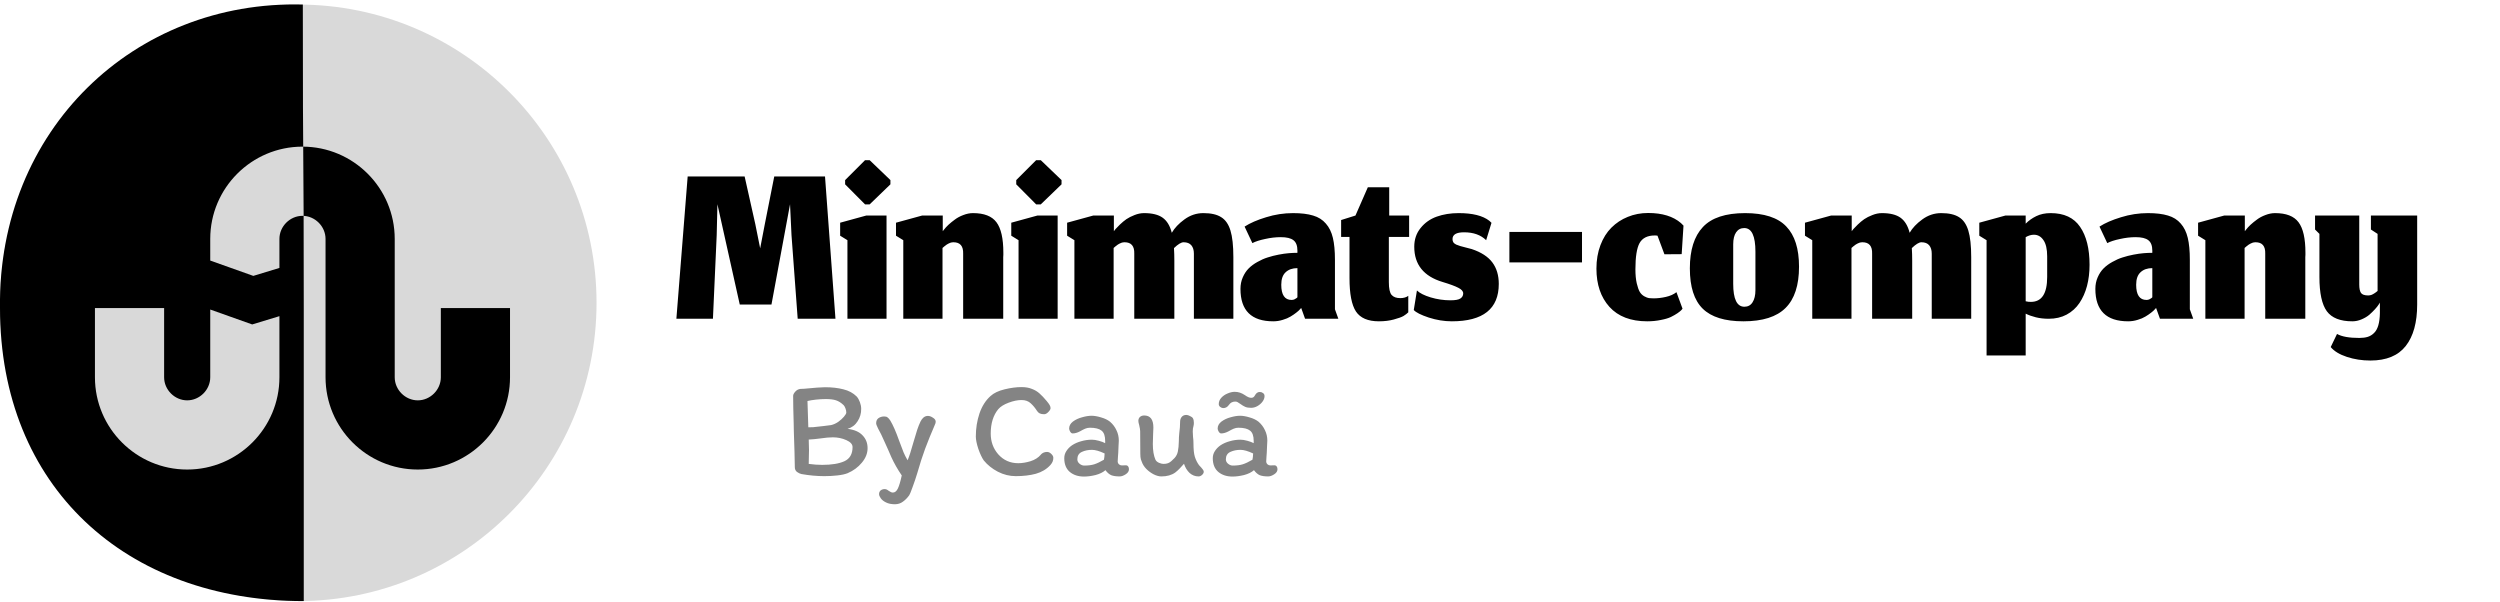
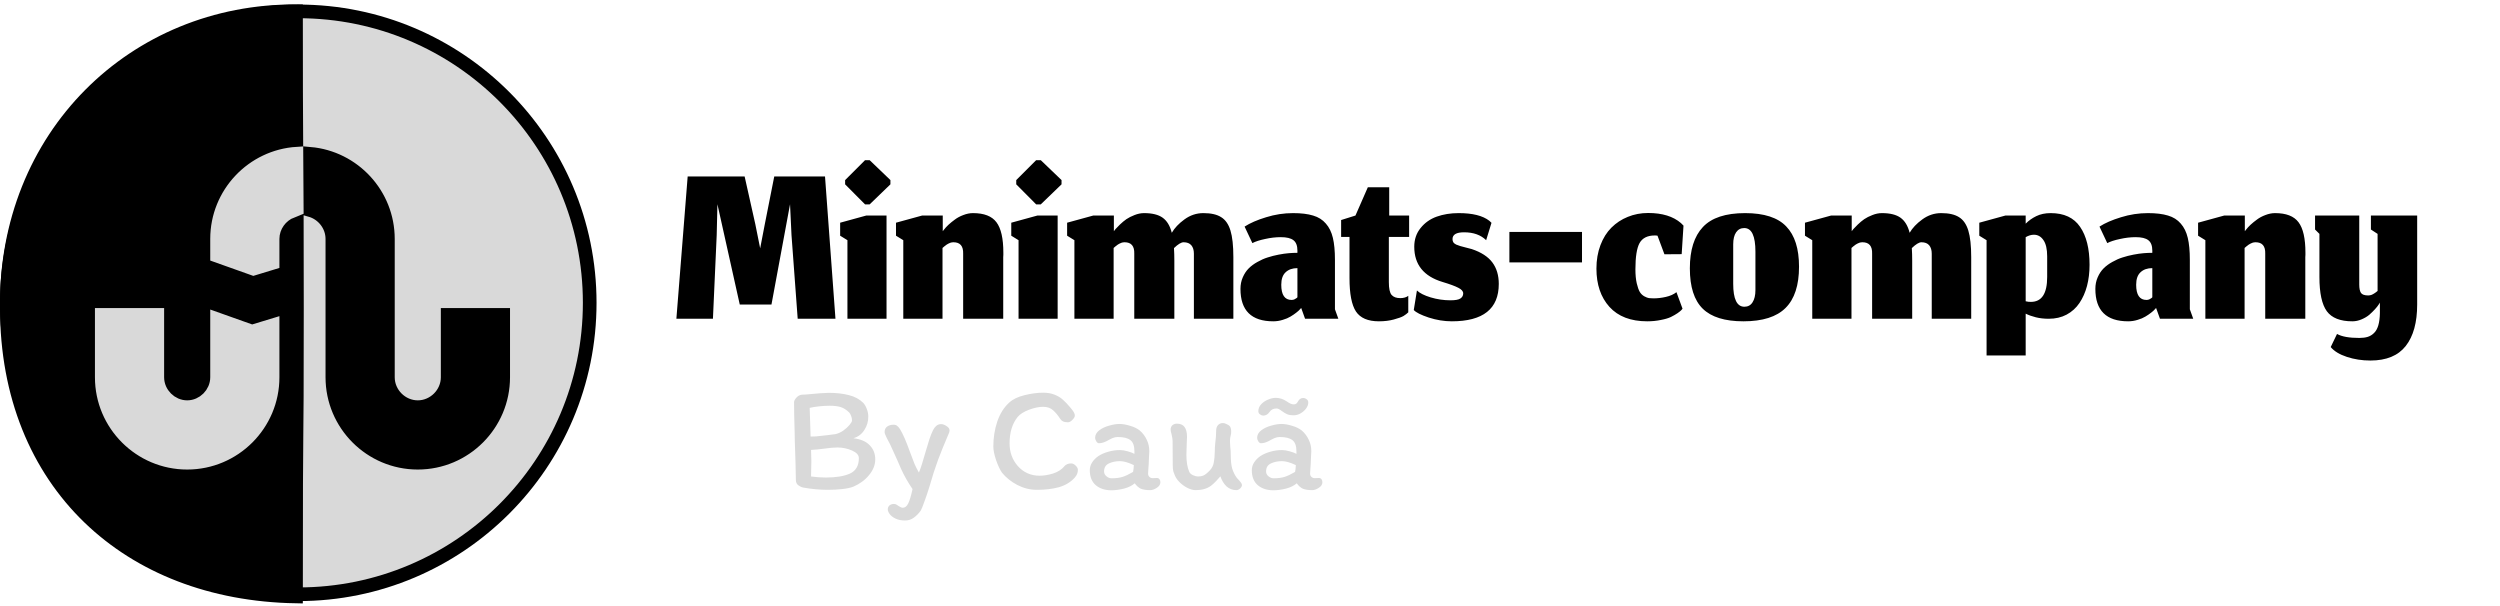
- <svg xmlns="http://www.w3.org/2000/svg" width="549" height="132" viewBox="0 0 549 132" fill="none">
-   <circle cx="65.5" cy="66.5" r="65.5" fill="#D9D9D9" />
-   <path d="M66.5 1C66.5 43.02 66.706 28.494 66.706 67.657C66.706 106.819 66.706 81.351 66.706 132C27.552 132 0 106.819 0 67.657C-0.5 28.5 29.5 -4.27663e-06 66.5 1ZM66.425 47.397C69.169 47.397 71.489 49.717 71.489 52.462V82.851C71.489 94.025 80.573 103.111 91.744 103.111C102.915 103.111 112 94.025 112 82.851V67.657H96.808V82.851C96.808 85.597 94.489 87.916 91.744 87.916C89 87.916 86.68 85.597 86.68 82.851V52.462C86.68 41.288 77.596 32.202 66.425 32.202C55.254 32.202 46.169 41.288 46.169 52.462V57.218L55.628 60.586L61.361 58.839V52.462C61.361 49.717 63.68 47.397 66.425 47.397ZM20.849 82.851C20.849 94.025 29.934 103.111 41.105 103.111C52.276 103.111 61.361 94.025 61.361 82.851V69.429L55.38 71.248L46.169 67.971V82.851C46.169 85.597 43.849 87.916 41.105 87.916C38.36 87.916 36.041 85.597 36.041 82.851V67.657H20.849V82.851Z" fill="black" />
+ <svg xmlns="http://www.w3.org/2000/svg" width="549" height="133" viewBox="0 0 549 133" fill="none">
+   <circle cx="65.5" cy="66.5" r="64" fill="#D9D9D9" stroke="black" stroke-width="3" />
+   <path d="M65.001 2.476C29.527 2.275 1.017 29.849 1.5 67.638V67.656C1.5 86.875 8.202 102.681 19.608 113.684C30.723 124.406 46.411 130.666 65.001 130.985C65.003 106.914 65.052 100.646 65.103 95.755C65.154 90.776 65.206 87.232 65.206 67.656C65.206 59.472 65.195 53.634 65.181 49.135C63.847 49.657 62.86 50.979 62.86 52.462V59.949L61.798 60.273L56.065 62.02L55.592 62.165L55.125 61.999L45.666 58.631L44.669 58.276V52.462C44.669 40.916 53.699 31.447 65.069 30.745C65.033 25.207 65.003 17.712 65.001 2.476ZM46.672 66.558L55.416 69.668L60.924 67.994L62.86 67.405V82.851C62.86 94.853 53.104 104.611 41.105 104.611C29.105 104.611 19.349 94.853 19.349 82.851V66.156H37.541V82.851C37.541 84.768 39.189 86.416 41.105 86.416C43.02 86.416 44.669 84.769 44.669 82.851V65.845L46.672 66.558ZM68.103 35.389C68.127 38.538 68.153 41.605 68.172 46.142C70.922 46.924 72.988 49.491 72.988 52.462V82.851C72.988 93.197 81.402 101.611 91.744 101.611C102.086 101.611 110.5 93.197 110.5 82.851V69.156H98.309V82.851C98.309 86.425 95.317 89.416 91.744 89.416C88.171 89.416 85.181 86.425 85.181 82.851V52.462C85.181 42.679 77.656 34.623 68.092 33.776C68.096 34.321 68.098 34.856 68.103 35.389Z" fill="black" stroke="black" stroke-width="3" />
  <path d="M156.56 70H148.533L151.013 38.747H163.52L165.867 49.227L166.933 54.533L167.947 49.253L170.027 38.747H181.173L183.467 70H175.173L173.813 51.627L173.493 44.853L169.413 66.88H162.453L157.547 44.853L157.387 51.627L156.56 70ZM186.096 70V52.747L184.496 51.76V48.907L190.229 47.333H194.682V70H186.096ZM189.962 44.88L185.589 40.48V39.547L189.962 35.173H190.976L195.536 39.547V40.48L190.976 44.88H189.962ZM206.975 70H198.361V52.747L196.761 51.76V48.907L202.495 47.333H207.028V50.773L207.348 50.373C207.561 50.089 207.872 49.751 208.281 49.36C208.708 48.969 209.179 48.587 209.695 48.213C210.21 47.822 210.823 47.493 211.535 47.227C212.263 46.942 212.975 46.8 213.668 46.8C216.103 46.8 217.819 47.467 218.815 48.8C219.828 50.133 220.335 52.364 220.335 55.493C220.335 55.6 220.335 55.76 220.335 55.973C220.317 56.187 220.308 56.356 220.308 56.48V70H211.508V55.707C211.561 54.036 210.85 53.2 209.375 53.2C209.268 53.2 209.161 53.209 209.055 53.227C208.966 53.244 208.877 53.262 208.788 53.28C208.717 53.298 208.628 53.333 208.521 53.387C208.432 53.422 208.352 53.458 208.281 53.493C208.21 53.511 208.13 53.556 208.041 53.627C207.952 53.68 207.881 53.724 207.828 53.76C207.775 53.796 207.695 53.858 207.588 53.947C207.499 54.018 207.428 54.071 207.375 54.107C207.339 54.142 207.268 54.204 207.161 54.293C207.072 54.364 207.01 54.418 206.975 54.453V70ZM223.674 70V52.747L222.074 51.76V48.907L227.807 47.333H232.26V70H223.674ZM227.54 44.88L223.167 40.48V39.547L227.54 35.173H228.554L233.114 39.547V40.48L228.554 44.88H227.54ZM244.553 70H235.939V52.747L234.339 51.76V48.907L240.073 47.333H244.606V50.773C244.695 50.649 244.819 50.489 244.979 50.293C245.157 50.08 245.477 49.751 245.939 49.307C246.402 48.862 246.873 48.471 247.353 48.133C247.85 47.796 248.446 47.493 249.139 47.227C249.85 46.942 250.553 46.8 251.246 46.8C253.024 46.8 254.384 47.138 255.326 47.813C256.268 48.489 256.935 49.591 257.326 51.12C257.93 50.071 258.855 49.093 260.099 48.187C261.362 47.262 262.748 46.8 264.259 46.8C265.93 46.8 267.228 47.093 268.153 47.68C269.095 48.249 269.779 49.227 270.206 50.613C270.633 52 270.846 53.956 270.846 56.48V70H262.179V55.707C262.179 54.924 261.993 54.311 261.619 53.867C261.246 53.422 260.677 53.2 259.913 53.2C259.397 53.2 258.695 53.627 257.806 54.48C257.859 55.333 257.886 56.258 257.886 57.253V70H249.086V55.707C249.139 54.036 248.428 53.2 246.953 53.2C246.846 53.2 246.739 53.209 246.633 53.227C246.544 53.244 246.455 53.262 246.366 53.28C246.295 53.298 246.206 53.333 246.099 53.387C246.01 53.422 245.93 53.458 245.859 53.493C245.788 53.511 245.708 53.556 245.619 53.627C245.53 53.68 245.459 53.724 245.406 53.76C245.353 53.796 245.273 53.858 245.166 53.947C245.077 54.018 245.006 54.071 244.953 54.107C244.917 54.142 244.846 54.204 244.739 54.293C244.65 54.364 244.588 54.418 244.553 54.453V70ZM285.741 67.627L285.474 67.92C285.296 68.133 285.021 68.382 284.647 68.667C284.292 68.951 283.874 69.236 283.394 69.52C282.932 69.804 282.363 70.044 281.687 70.24C281.012 70.453 280.318 70.56 279.607 70.56C274.807 70.56 272.407 68.187 272.407 63.44C272.407 62.516 272.576 61.671 272.914 60.907C273.252 60.124 273.687 59.467 274.221 58.933C274.754 58.4 275.394 57.929 276.141 57.52C276.887 57.093 277.634 56.764 278.381 56.533C279.145 56.284 279.945 56.08 280.781 55.92C281.616 55.76 282.363 55.653 283.021 55.6C283.678 55.547 284.31 55.52 284.914 55.52V55.04C284.914 53.956 284.621 53.191 284.034 52.747C283.465 52.302 282.541 52.08 281.261 52.08C280.158 52.08 279.012 52.213 277.821 52.48C276.63 52.729 275.696 53.031 275.021 53.387L273.314 49.76C274.523 48.978 276.096 48.293 278.034 47.707C279.972 47.102 281.945 46.8 283.954 46.8C285.732 46.8 287.198 46.978 288.354 47.333C289.51 47.671 290.443 48.258 291.154 49.093C291.883 49.911 292.398 50.96 292.701 52.24C293.003 53.502 293.154 55.111 293.154 57.067V67.92L293.901 70H286.594L285.741 67.627ZM283.634 65.867C283.865 65.867 284.078 65.822 284.274 65.733C284.487 65.627 284.647 65.529 284.754 65.44C284.861 65.333 284.914 65.28 284.914 65.28V58.88C283.83 58.88 282.967 59.182 282.327 59.787C281.687 60.373 281.367 61.289 281.367 62.533C281.367 64.756 282.123 65.867 283.634 65.867ZM302.804 70.56C300.404 70.56 298.724 69.84 297.764 68.4C296.822 66.96 296.351 64.524 296.351 61.093V52.027H294.511V48.32L297.658 47.333L300.378 41.12H305.071V47.333H309.444V52.027H304.991V61.947C304.991 63.369 305.195 64.311 305.604 64.773C306.013 65.236 306.644 65.467 307.498 65.467C307.871 65.467 308.209 65.422 308.511 65.333C308.813 65.244 309.062 65.12 309.258 64.96V68.587C308.991 68.853 308.644 69.12 308.218 69.387C307.791 69.636 307.08 69.893 306.084 70.16C305.107 70.427 304.013 70.56 302.804 70.56ZM318.812 70.56C317.141 70.56 315.452 70.284 313.745 69.733C312.039 69.164 310.945 68.613 310.465 68.08L311.159 63.787C311.763 64.373 312.768 64.88 314.172 65.307C315.594 65.733 317.043 65.947 318.519 65.947C319.585 65.947 320.314 65.813 320.705 65.547C321.114 65.28 321.319 64.907 321.319 64.427C321.319 63.964 320.963 63.556 320.252 63.2C319.541 62.827 318.385 62.4 316.785 61.92C312.643 60.676 310.572 58.098 310.572 54.187C310.572 52.587 311.034 51.218 311.959 50.08C312.883 48.924 314.065 48.089 315.505 47.573C316.945 47.058 318.554 46.8 320.332 46.8C323.372 46.8 325.612 47.36 327.052 48.48C327.372 48.782 327.532 48.933 327.532 48.933L326.359 52.747C325.185 51.591 323.568 51.013 321.505 51.013C319.817 51.013 318.972 51.511 318.972 52.507C318.972 52.791 319.034 53.031 319.159 53.227C319.283 53.404 319.488 53.564 319.772 53.707C320.074 53.831 320.368 53.938 320.652 54.027C320.937 54.098 321.337 54.204 321.852 54.347C322.368 54.471 322.812 54.587 323.185 54.693C325.265 55.387 326.777 56.364 327.719 57.627C328.661 58.889 329.132 60.462 329.132 62.347C329.132 67.822 325.692 70.56 318.812 70.56ZM331.461 57.627V50.933H347.408V57.627H331.461ZM369.482 67.787L369.242 68.08C369.082 68.258 368.798 68.489 368.389 68.773C367.998 69.04 367.518 69.316 366.949 69.6C366.398 69.867 365.651 70.089 364.709 70.267C363.785 70.462 362.789 70.56 361.722 70.56C358.114 70.56 355.349 69.502 353.429 67.387C351.527 65.271 350.576 62.471 350.576 58.987C350.576 57.102 350.869 55.387 351.456 53.84C352.042 52.293 352.842 51.013 353.856 50C354.887 48.969 356.087 48.178 357.456 47.627C358.843 47.058 360.336 46.773 361.936 46.773C365.029 46.773 367.429 47.511 369.136 48.987C369.509 49.36 369.696 49.547 369.696 49.547L369.296 55.813L365.509 55.84L363.989 51.76C363.847 51.724 363.651 51.707 363.402 51.707C361.785 51.707 360.665 52.267 360.042 53.387C359.438 54.489 359.136 56.409 359.136 59.147C359.136 60.338 359.234 61.36 359.429 62.213C359.625 63.049 359.847 63.68 360.096 64.107C360.345 64.516 360.674 64.836 361.082 65.067C361.509 65.298 361.856 65.431 362.123 65.467C362.389 65.502 362.718 65.52 363.109 65.52C363.998 65.52 364.905 65.413 365.829 65.2C366.771 64.987 367.545 64.64 368.149 64.16L369.482 67.787ZM383.066 67.36C383.848 67.36 384.443 67.04 384.852 66.4C385.279 65.742 385.492 64.844 385.492 63.707V55.28C385.492 51.813 384.675 50.08 383.039 50.08C382.275 50.08 381.679 50.391 381.252 51.013C380.826 51.636 380.612 52.516 380.612 53.653V62.32C380.612 65.68 381.43 67.36 383.066 67.36ZM382.852 70.56C378.781 70.56 375.803 69.636 373.919 67.787C372.035 65.938 371.092 62.987 371.092 58.933C371.092 54.916 372.043 51.893 373.946 49.867C375.848 47.822 378.941 46.8 383.226 46.8C387.403 46.8 390.417 47.778 392.266 49.733C394.132 51.671 395.066 54.613 395.066 58.56C395.066 62.649 394.079 65.671 392.106 67.627C390.15 69.582 387.066 70.56 382.852 70.56ZM406.584 70H397.971V52.747L396.371 51.76V48.907L402.104 47.333H406.637V50.773C406.726 50.649 406.851 50.489 407.011 50.293C407.188 50.08 407.508 49.751 407.971 49.307C408.433 48.862 408.904 48.471 409.384 48.133C409.882 47.796 410.477 47.493 411.171 47.227C411.882 46.942 412.584 46.8 413.277 46.8C415.055 46.8 416.415 47.138 417.357 47.813C418.3 48.489 418.966 49.591 419.357 51.12C419.962 50.071 420.886 49.093 422.131 48.187C423.393 47.262 424.78 46.8 426.291 46.8C427.962 46.8 429.26 47.093 430.184 47.68C431.126 48.249 431.811 49.227 432.237 50.613C432.664 52 432.877 53.956 432.877 56.48V70H424.211V55.707C424.211 54.924 424.024 54.311 423.651 53.867C423.277 53.422 422.708 53.2 421.944 53.2C421.428 53.2 420.726 53.627 419.837 54.48C419.891 55.333 419.917 56.258 419.917 57.253V70H411.117V55.707C411.171 54.036 410.46 53.2 408.984 53.2C408.877 53.2 408.771 53.209 408.664 53.227C408.575 53.244 408.486 53.262 408.397 53.28C408.326 53.298 408.237 53.333 408.131 53.387C408.042 53.422 407.962 53.458 407.891 53.493C407.82 53.511 407.74 53.556 407.651 53.627C407.562 53.68 407.491 53.724 407.437 53.76C407.384 53.796 407.304 53.858 407.197 53.947C407.108 54.018 407.037 54.071 406.984 54.107C406.948 54.142 406.877 54.204 406.771 54.293C406.682 54.364 406.62 54.418 406.584 54.453V70ZM449.905 70C448.874 70 447.932 69.893 447.079 69.68C446.225 69.467 445.479 69.2 444.839 68.88V78.053H436.252V52.747L434.652 51.76V48.907L440.385 47.333H444.839V49.12C445.479 48.462 446.252 47.911 447.159 47.467C448.065 47.022 449.123 46.8 450.332 46.8C453.265 46.8 455.416 47.804 456.785 49.813C458.172 51.822 458.865 54.604 458.865 58.16C458.865 59.831 458.679 61.378 458.305 62.8C457.932 64.204 457.381 65.449 456.652 66.533C455.923 67.618 454.981 68.471 453.825 69.093C452.687 69.698 451.381 70 449.905 70ZM445.985 66.293C448.367 66.293 449.559 64.471 449.559 60.827V56.293C449.559 54.693 449.283 53.502 448.732 52.72C448.199 51.938 447.505 51.547 446.652 51.547C446.065 51.547 445.461 51.724 444.839 52.08V66.16C445.052 66.213 445.247 66.249 445.425 66.267C445.621 66.284 445.807 66.293 445.985 66.293ZM473.475 67.627L473.208 67.92C473.031 68.133 472.755 68.382 472.382 68.667C472.026 68.951 471.608 69.236 471.128 69.52C470.666 69.804 470.097 70.044 469.422 70.24C468.746 70.453 468.053 70.56 467.342 70.56C462.542 70.56 460.142 68.187 460.142 63.44C460.142 62.516 460.311 61.671 460.648 60.907C460.986 60.124 461.422 59.467 461.955 58.933C462.488 58.4 463.128 57.929 463.875 57.52C464.622 57.093 465.368 56.764 466.115 56.533C466.879 56.284 467.679 56.08 468.515 55.92C469.351 55.76 470.097 55.653 470.755 55.6C471.413 55.547 472.044 55.52 472.648 55.52V55.04C472.648 53.956 472.355 53.191 471.768 52.747C471.199 52.302 470.275 52.08 468.995 52.08C467.893 52.08 466.746 52.213 465.555 52.48C464.364 52.729 463.431 53.031 462.755 53.387L461.048 49.76C462.257 48.978 463.831 48.293 465.768 47.707C467.706 47.102 469.679 46.8 471.688 46.8C473.466 46.8 474.933 46.978 476.088 47.333C477.244 47.671 478.177 48.258 478.888 49.093C479.617 49.911 480.133 50.96 480.435 52.24C480.737 53.502 480.888 55.111 480.888 57.067V67.92L481.635 70H474.328L473.475 67.627ZM471.368 65.867C471.599 65.867 471.813 65.822 472.008 65.733C472.222 65.627 472.382 65.529 472.488 65.44C472.595 65.333 472.648 65.28 472.648 65.28V58.88C471.564 58.88 470.702 59.182 470.062 59.787C469.422 60.373 469.102 61.289 469.102 62.533C469.102 64.756 469.857 65.867 471.368 65.867ZM492.912 70H484.299V52.747L482.699 51.76V48.907L488.432 47.333H492.965V50.773L493.285 50.373C493.499 50.089 493.81 49.751 494.219 49.36C494.645 48.969 495.117 48.587 495.632 48.213C496.148 47.822 496.761 47.493 497.472 47.227C498.201 46.942 498.912 46.8 499.605 46.8C502.041 46.8 503.757 47.467 504.752 48.8C505.765 50.133 506.272 52.364 506.272 55.493C506.272 55.6 506.272 55.76 506.272 55.973C506.254 56.187 506.245 56.356 506.245 56.48V70H497.445V55.707C497.499 54.036 496.788 53.2 495.312 53.2C495.205 53.2 495.099 53.209 494.992 53.227C494.903 53.244 494.814 53.262 494.725 53.28C494.654 53.298 494.565 53.333 494.459 53.387C494.37 53.422 494.29 53.458 494.219 53.493C494.148 53.511 494.068 53.556 493.979 53.627C493.89 53.68 493.819 53.724 493.765 53.76C493.712 53.796 493.632 53.858 493.525 53.947C493.437 54.018 493.365 54.071 493.312 54.107C493.277 54.142 493.205 54.204 493.099 54.293C493.01 54.364 492.948 54.418 492.912 54.453V70ZM520.545 79.173C518.713 79.173 516.989 78.907 515.371 78.373C513.753 77.84 512.571 77.12 511.825 76.213L513.211 73.333C514.242 73.92 515.878 74.213 518.118 74.213C518.829 74.213 519.442 74.133 519.958 73.973C520.473 73.813 520.936 73.529 521.345 73.12C521.753 72.729 522.065 72.169 522.278 71.44C522.491 70.711 522.607 69.813 522.625 68.747V66.453L522.358 66.88C522.18 67.164 521.905 67.511 521.531 67.92C521.176 68.311 520.767 68.711 520.305 69.12C519.842 69.511 519.273 69.849 518.598 70.133C517.94 70.418 517.265 70.56 516.571 70.56C513.922 70.56 512.056 69.822 510.971 68.347C509.887 66.853 509.345 64.347 509.345 60.827V51.36L508.385 50.4V47.333H518.091V62.507C518.091 63.324 518.216 63.929 518.465 64.32C518.731 64.693 519.256 64.88 520.038 64.88C520.269 64.88 520.5 64.844 520.731 64.773C520.962 64.684 521.185 64.569 521.398 64.427C521.629 64.284 521.869 64.107 522.118 63.893V51.36L520.651 50.4V47.333H530.811V66.88C530.811 70.809 529.976 73.84 528.305 75.973C526.633 78.107 524.047 79.173 520.545 79.173Z" fill="black" />
-   <path d="M186.121 94.172C187.608 94.356 188.708 94.834 189.421 95.608C190.155 96.362 190.521 97.299 190.521 98.419C190.521 99.54 190.104 100.599 189.268 101.597C188.454 102.595 187.405 103.369 186.121 103.919C185.551 104.144 184.797 104.306 183.86 104.408C182.943 104.51 181.996 104.561 181.018 104.561C179.389 104.561 177.718 104.408 176.007 104.103C175.702 104.042 175.376 103.889 175.03 103.644C174.704 103.4 174.541 103.044 174.541 102.575C174.52 100.701 174.449 98.094 174.327 94.753L174.296 93.072C174.215 90.465 174.174 88.418 174.174 86.931C174.174 86.666 174.327 86.36 174.632 86.014C174.958 85.647 175.345 85.444 175.793 85.403C176.058 85.403 176.313 85.393 176.557 85.372C178.859 85.148 180.397 85.036 181.171 85.036C182.699 85.036 184.043 85.189 185.205 85.494C186.386 85.78 187.364 86.309 188.138 87.083C188.423 87.409 188.657 87.827 188.841 88.336C189.024 88.825 189.116 89.304 189.116 89.772C189.136 90.77 188.871 91.687 188.321 92.522C187.792 93.357 187.058 93.907 186.121 94.172ZM181.355 87.633C180.662 87.633 179.939 87.674 179.185 87.756C178.452 87.837 177.83 87.939 177.321 88.061L177.505 93.836L178.605 93.806C180.377 93.622 181.68 93.469 182.516 93.347C183.045 93.225 183.565 92.991 184.074 92.644C184.583 92.278 185.001 91.901 185.327 91.514C185.673 91.106 185.846 90.801 185.846 90.597C185.846 90.292 185.785 89.986 185.663 89.681C185.541 89.355 185.408 89.12 185.266 88.978C184.716 88.448 184.155 88.092 183.585 87.908C183.015 87.725 182.271 87.633 181.355 87.633ZM177.596 101.872C178.635 102.015 179.623 102.086 180.56 102.086C182.618 102.086 184.237 101.821 185.418 101.292C186.62 100.742 187.221 99.703 187.221 98.175C187.221 97.564 186.763 97.055 185.846 96.647C184.93 96.24 183.942 96.036 182.882 96.036C182.169 96.036 181.263 96.118 180.163 96.281C179.287 96.403 178.431 96.484 177.596 96.525C177.637 97.747 177.657 98.521 177.657 98.847C177.657 99.479 177.647 99.957 177.627 100.283L177.596 101.872ZM196.528 110.733C195.754 110.733 195.103 110.601 194.573 110.336C194.064 110.092 193.677 109.786 193.412 109.419C193.167 109.073 193.045 108.768 193.045 108.503C193.045 108.156 193.167 107.881 193.412 107.678C193.656 107.494 193.952 107.403 194.298 107.403C194.502 107.403 194.695 107.464 194.878 107.586C195.062 107.708 195.164 107.78 195.184 107.8C195.327 107.902 195.469 107.983 195.612 108.044C195.754 108.126 195.907 108.167 196.07 108.167C196.518 108.167 196.885 107.871 197.17 107.281C197.455 106.69 197.741 105.732 198.026 104.408C197.109 103.064 196.345 101.719 195.734 100.375L195.031 98.756C194.929 98.511 194.644 97.88 194.176 96.861C193.728 95.822 193.279 94.906 192.831 94.111C192.546 93.541 192.403 93.154 192.403 92.95C192.403 92.441 192.577 92.064 192.923 91.819C193.29 91.575 193.707 91.453 194.176 91.453C194.502 91.453 194.746 91.524 194.909 91.667C195.092 91.789 195.296 92.023 195.52 92.369C196.111 93.347 196.753 94.814 197.445 96.769C197.853 97.89 198.178 98.745 198.423 99.336C198.667 99.906 198.963 100.487 199.309 101.078C199.655 100.283 200.093 98.929 200.623 97.014C200.949 95.914 201.214 95.038 201.417 94.386C201.641 93.714 201.886 93.103 202.151 92.553C202.334 92.186 202.558 91.891 202.823 91.667C203.108 91.443 203.424 91.331 203.77 91.331C204.116 91.331 204.483 91.463 204.87 91.728C205.278 91.972 205.481 92.268 205.481 92.614C205.481 92.818 205.41 93.062 205.267 93.347C204.473 95.181 203.77 96.912 203.159 98.542C202.568 100.151 201.998 101.923 201.448 103.858C201.122 104.938 200.776 105.967 200.409 106.944C200.063 107.922 199.818 108.523 199.676 108.747C199.268 109.318 198.81 109.786 198.301 110.153C197.791 110.54 197.201 110.733 196.528 110.733ZM229.876 88.092C230.181 88.458 230.395 88.754 230.517 88.978C230.639 89.202 230.701 89.416 230.701 89.619C230.701 89.864 230.538 90.149 230.212 90.475C229.906 90.801 229.601 90.964 229.295 90.964C228.888 90.964 228.562 90.903 228.317 90.781C228.073 90.658 227.869 90.465 227.706 90.2C227.319 89.589 226.871 89.049 226.362 88.581C225.852 88.092 225.17 87.847 224.314 87.847C223.479 87.847 222.542 88.041 221.503 88.428C220.464 88.815 219.701 89.293 219.212 89.864C218.112 91.208 217.562 92.991 217.562 95.211C217.562 96.983 218.112 98.501 219.212 99.764C220.373 101.068 221.839 101.719 223.612 101.719C224.427 101.719 225.313 101.577 226.27 101.292C227.248 100.986 228.022 100.497 228.592 99.825H228.562C228.928 99.438 229.387 99.244 229.937 99.244C230.263 99.244 230.568 99.387 230.853 99.672C231.159 99.957 231.312 100.243 231.312 100.528C231.312 100.833 231.261 101.108 231.159 101.353C231.077 101.577 230.914 101.831 230.67 102.117C229.835 103.033 228.765 103.675 227.462 104.042C226.178 104.388 224.712 104.561 223.062 104.561C221.697 104.561 220.383 104.235 219.12 103.583C217.877 102.931 216.849 102.106 216.034 101.108C215.627 100.518 215.229 99.672 214.842 98.572C214.476 97.452 214.292 96.545 214.292 95.853C214.292 94.081 214.557 92.4 215.087 90.811C215.637 89.202 216.452 87.918 217.531 86.961C218.244 86.309 219.273 85.82 220.617 85.494C221.962 85.168 223.194 85.006 224.314 85.006C225.211 85.006 225.975 85.138 226.606 85.403C227.258 85.647 227.818 85.983 228.287 86.411C228.755 86.819 229.285 87.379 229.876 88.092ZM247.921 103.033C247.921 103.481 247.677 103.858 247.188 104.164C246.719 104.469 246.281 104.622 245.874 104.622C245.1 104.622 244.478 104.531 244.01 104.347C243.562 104.144 243.144 103.777 242.757 103.247C242.228 103.716 241.504 104.072 240.588 104.317C239.671 104.541 238.826 104.653 238.052 104.653C236.789 104.653 235.75 104.317 234.935 103.644C234.12 102.952 233.713 101.944 233.713 100.619C233.713 100.049 233.865 99.53 234.171 99.061C234.477 98.572 234.894 98.144 235.424 97.778C236.015 97.391 236.687 97.095 237.44 96.892C238.194 96.668 238.978 96.556 239.793 96.556C240.221 96.556 240.73 96.637 241.321 96.8C241.912 96.963 242.37 97.136 242.696 97.319V96.831C242.696 95.731 242.431 94.977 241.902 94.569C241.372 94.142 240.516 93.928 239.335 93.928C238.989 93.928 238.642 93.999 238.296 94.142C237.97 94.284 237.593 94.478 237.165 94.722C236.595 95.028 236.055 95.181 235.546 95.181C235.363 95.181 235.19 95.058 235.027 94.814C234.864 94.549 234.782 94.315 234.782 94.111C234.782 93.52 235.057 93.011 235.607 92.583C236.178 92.156 236.85 91.84 237.624 91.636C238.398 91.412 239.09 91.3 239.702 91.3C240.313 91.3 241.015 91.422 241.81 91.667C242.604 91.891 243.256 92.207 243.765 92.614C244.377 93.144 244.845 93.765 245.171 94.478C245.517 95.17 245.69 95.934 245.69 96.769C245.69 97.034 245.67 97.431 245.629 97.961C245.589 98.531 245.568 99.02 245.568 99.428C245.568 99.611 245.548 99.886 245.507 100.253C245.466 100.701 245.446 101.057 245.446 101.322C245.446 101.567 245.538 101.781 245.721 101.964C245.904 102.127 246.118 102.208 246.363 102.208L247.218 102.178C247.442 102.178 247.615 102.259 247.738 102.422C247.86 102.585 247.921 102.789 247.921 103.033ZM238.082 102.239C238.958 102.239 239.691 102.147 240.282 101.964C240.873 101.781 241.586 101.444 242.421 100.956C242.503 100.609 242.553 100.151 242.574 99.581C241.453 99.051 240.527 98.786 239.793 98.786C238.958 98.786 238.215 98.939 237.563 99.244C236.911 99.55 236.585 100.09 236.585 100.864C236.585 101.251 236.748 101.577 237.074 101.842C237.4 102.106 237.736 102.239 238.082 102.239ZM251.266 91.239C252.611 91.239 253.283 92.125 253.283 93.897C253.283 94.121 253.263 94.62 253.222 95.394C253.181 96.291 253.161 96.993 253.161 97.503C253.161 98.929 253.354 100.08 253.741 100.956C253.884 101.241 254.139 101.465 254.505 101.628C254.892 101.791 255.218 101.872 255.483 101.872C255.89 101.872 256.227 101.821 256.491 101.719C256.756 101.618 257.001 101.465 257.225 101.261C257.469 101.057 257.703 100.833 257.927 100.589C258.315 100.161 258.559 99.672 258.661 99.122C258.783 98.552 258.854 97.798 258.875 96.861C258.875 96.27 258.905 95.7 258.966 95.15C259.089 94.254 259.15 93.418 259.15 92.644C259.15 92.217 259.262 91.86 259.486 91.575C259.73 91.269 260.077 91.117 260.525 91.117C260.749 91.117 261.014 91.198 261.319 91.361C261.645 91.504 261.859 91.667 261.961 91.85C262.103 92.094 262.175 92.431 262.175 92.858C262.175 93.123 262.144 93.368 262.083 93.592C261.981 93.897 261.93 94.284 261.93 94.753C261.93 94.997 261.951 95.405 261.991 95.975C262.052 96.403 262.083 96.841 262.083 97.289C262.083 98.654 262.185 99.662 262.389 100.314C262.613 101.006 262.918 101.618 263.305 102.147C263.713 102.575 263.988 102.891 264.13 103.094C264.273 103.278 264.344 103.441 264.344 103.583C264.344 103.828 264.222 104.062 263.977 104.286C263.733 104.51 263.478 104.622 263.214 104.622C262.46 104.622 261.798 104.368 261.227 103.858C260.677 103.329 260.27 102.656 260.005 101.842C259.781 102.106 259.486 102.432 259.119 102.819C258.752 103.206 258.406 103.522 258.08 103.767C257.286 104.337 256.267 104.622 255.025 104.622C254.515 104.622 253.955 104.469 253.344 104.164C252.753 103.858 252.214 103.461 251.725 102.972C251.236 102.463 250.9 101.923 250.716 101.353C250.696 101.312 250.635 101.149 250.533 100.864C250.452 100.579 250.411 100.151 250.411 99.581L250.38 94.692C250.38 94.406 250.309 93.958 250.166 93.347C250.044 92.94 249.983 92.634 249.983 92.431C249.983 92.084 250.095 91.799 250.319 91.575C250.564 91.351 250.879 91.239 251.266 91.239ZM268.191 87.358C267.824 87.766 267.641 88.224 267.641 88.733C267.641 88.998 267.753 89.212 267.977 89.375C268.201 89.538 268.415 89.619 268.619 89.619C269.128 89.619 269.546 89.385 269.872 88.917C270.198 88.428 270.666 88.183 271.277 88.183C271.461 88.183 271.623 88.224 271.766 88.306C271.929 88.387 272.133 88.519 272.377 88.703C272.764 88.988 273.121 89.202 273.447 89.344C273.773 89.487 274.2 89.558 274.73 89.558C275.198 89.558 275.657 89.436 276.105 89.192C276.573 88.927 276.95 88.601 277.236 88.214C277.541 87.806 277.694 87.399 277.694 86.992C277.694 86.686 277.582 86.462 277.358 86.319C277.154 86.156 276.92 86.075 276.655 86.075C276.431 86.075 276.248 86.126 276.105 86.228C275.962 86.309 275.83 86.442 275.708 86.625C275.687 86.666 275.636 86.747 275.555 86.869C275.494 86.992 275.402 87.104 275.28 87.206C275.158 87.307 274.995 87.358 274.791 87.358C274.424 87.379 273.956 87.185 273.386 86.778C272.673 86.289 271.929 86.044 271.155 86.044C270.646 86.044 270.116 86.167 269.566 86.411C269.016 86.635 268.558 86.951 268.191 87.358ZM280.352 102.422C280.474 102.585 280.536 102.789 280.536 103.033C280.536 103.481 280.291 103.858 279.802 104.164C279.334 104.469 278.896 104.622 278.488 104.622C277.714 104.622 277.093 104.531 276.624 104.347C276.176 104.144 275.759 103.777 275.372 103.247C274.842 103.716 274.119 104.072 273.202 104.317C272.286 104.541 271.44 104.653 270.666 104.653C269.403 104.653 268.364 104.317 267.549 103.644C266.735 102.952 266.327 101.944 266.327 100.619C266.327 100.049 266.48 99.53 266.786 99.061C267.091 98.572 267.509 98.144 268.038 97.778C268.629 97.391 269.301 97.095 270.055 96.892C270.809 96.668 271.593 96.556 272.408 96.556C272.836 96.556 273.345 96.637 273.936 96.8C274.526 96.963 274.985 97.136 275.311 97.319V96.831C275.311 95.731 275.046 94.977 274.516 94.569C273.986 94.142 273.131 93.928 271.949 93.928C271.603 93.928 271.257 93.999 270.911 94.142C270.585 94.284 270.208 94.478 269.78 94.722C269.21 95.028 268.67 95.181 268.161 95.181C267.977 95.181 267.804 95.058 267.641 94.814C267.478 94.549 267.397 94.315 267.397 94.111C267.397 93.52 267.672 93.011 268.222 92.583C268.792 92.156 269.464 91.84 270.238 91.636C271.012 91.412 271.705 91.3 272.316 91.3C272.927 91.3 273.63 91.422 274.424 91.667C275.219 91.891 275.871 92.207 276.38 92.614C276.991 93.144 277.46 93.765 277.786 94.478C278.132 95.17 278.305 95.934 278.305 96.769C278.305 97.034 278.285 97.431 278.244 97.961C278.203 98.531 278.183 99.02 278.183 99.428C278.183 99.611 278.162 99.886 278.122 100.253C278.081 100.701 278.061 101.057 278.061 101.322C278.061 101.567 278.152 101.781 278.336 101.964C278.519 102.127 278.733 102.208 278.977 102.208L279.833 102.178C280.057 102.178 280.23 102.259 280.352 102.422ZM269.688 101.842C270.014 102.106 270.35 102.239 270.697 102.239C271.573 102.239 272.306 102.147 272.897 101.964C273.487 101.781 274.2 101.444 275.036 100.956C275.117 100.609 275.168 100.151 275.188 99.581C274.068 99.051 273.141 98.786 272.408 98.786C271.573 98.786 270.829 98.939 270.177 99.244C269.525 99.55 269.199 100.09 269.199 100.864C269.199 101.251 269.362 101.577 269.688 101.842Z" fill="#848484" />
+   <path d="M187.406 96.234C189.028 96.434 190.228 96.956 191.006 97.801C191.806 98.623 192.206 99.645 192.206 100.867C192.206 102.089 191.75 103.245 190.839 104.334C189.951 105.422 188.806 106.267 187.406 106.867C186.784 107.111 185.962 107.289 184.94 107.4C183.94 107.511 182.907 107.567 181.84 107.567C180.062 107.567 178.24 107.4 176.374 107.067C176.04 107 175.685 106.833 175.307 106.567C174.952 106.3 174.774 105.911 174.774 105.4C174.752 103.356 174.674 100.512 174.54 96.867L174.507 95.034C174.418 92.19 174.374 89.957 174.374 88.335C174.374 88.046 174.54 87.713 174.874 87.335C175.229 86.935 175.652 86.713 176.14 86.668C176.429 86.668 176.707 86.657 176.974 86.635C179.485 86.39 181.162 86.268 182.007 86.268C183.673 86.268 185.14 86.435 186.406 86.768C187.695 87.079 188.762 87.657 189.606 88.501C189.917 88.857 190.173 89.312 190.373 89.868C190.573 90.401 190.673 90.923 190.673 91.434C190.695 92.523 190.406 93.523 189.806 94.434C189.228 95.345 188.428 95.945 187.406 96.234ZM182.207 89.101C181.451 89.101 180.662 89.146 179.84 89.235C179.04 89.323 178.362 89.435 177.807 89.568L178.007 95.868L179.207 95.834C181.14 95.634 182.562 95.468 183.473 95.334C184.051 95.201 184.618 94.945 185.173 94.568C185.729 94.168 186.184 93.757 186.54 93.334C186.917 92.89 187.106 92.557 187.106 92.334C187.106 92.001 187.04 91.668 186.906 91.335C186.773 90.979 186.629 90.723 186.473 90.568C185.873 89.99 185.262 89.601 184.64 89.401C184.018 89.201 183.207 89.101 182.207 89.101ZM178.107 104.634C179.24 104.789 180.318 104.867 181.34 104.867C183.584 104.867 185.351 104.578 186.64 104C187.951 103.4 188.606 102.267 188.606 100.6C188.606 99.934 188.106 99.378 187.106 98.934C186.106 98.49 185.029 98.267 183.873 98.267C183.095 98.267 182.107 98.356 180.907 98.534C179.951 98.667 179.018 98.756 178.107 98.801C178.151 100.134 178.174 100.978 178.174 101.334C178.174 102.023 178.162 102.545 178.14 102.9L178.107 104.634ZM198.759 114.3C197.914 114.3 197.203 114.155 196.626 113.866C196.07 113.6 195.648 113.266 195.359 112.866C195.092 112.489 194.959 112.155 194.959 111.866C194.959 111.489 195.092 111.189 195.359 110.966C195.626 110.766 195.948 110.666 196.326 110.666C196.548 110.666 196.759 110.733 196.959 110.866C197.159 111 197.27 111.078 197.292 111.1C197.448 111.211 197.603 111.3 197.759 111.366C197.914 111.455 198.081 111.5 198.259 111.5C198.748 111.5 199.148 111.178 199.459 110.533C199.77 109.889 200.081 108.844 200.392 107.4C199.392 105.933 198.559 104.467 197.892 103L197.126 101.234C197.015 100.967 196.703 100.278 196.192 99.167C195.704 98.034 195.215 97.034 194.726 96.168C194.415 95.545 194.259 95.123 194.259 94.901C194.259 94.345 194.448 93.934 194.826 93.668C195.226 93.401 195.681 93.268 196.192 93.268C196.548 93.268 196.815 93.345 196.992 93.501C197.192 93.634 197.415 93.89 197.659 94.268C198.303 95.334 199.003 96.934 199.759 99.067C200.203 100.289 200.559 101.223 200.825 101.867C201.092 102.489 201.414 103.123 201.792 103.767C202.17 102.9 202.647 101.423 203.225 99.334C203.581 98.134 203.87 97.178 204.092 96.467C204.336 95.734 204.603 95.067 204.892 94.468C205.092 94.068 205.336 93.745 205.625 93.501C205.936 93.257 206.281 93.134 206.658 93.134C207.036 93.134 207.436 93.279 207.858 93.568C208.303 93.834 208.525 94.156 208.525 94.534C208.525 94.756 208.447 95.023 208.292 95.334C207.425 97.334 206.658 99.223 205.992 101C205.347 102.756 204.725 104.689 204.125 106.8C203.77 107.978 203.392 109.1 202.992 110.166C202.614 111.233 202.347 111.889 202.192 112.133C201.748 112.755 201.248 113.266 200.692 113.666C200.137 114.088 199.492 114.3 198.759 114.3ZM235.135 89.601C235.468 90.001 235.702 90.323 235.835 90.568C235.968 90.812 236.035 91.046 236.035 91.268C236.035 91.534 235.857 91.846 235.502 92.201C235.168 92.557 234.835 92.734 234.502 92.734C234.057 92.734 233.702 92.668 233.435 92.534C233.168 92.401 232.946 92.19 232.768 91.901C232.346 91.234 231.857 90.646 231.302 90.135C230.746 89.601 230.002 89.335 229.069 89.335C228.158 89.335 227.136 89.546 226.002 89.968C224.869 90.39 224.036 90.912 223.502 91.534C222.303 93.001 221.703 94.945 221.703 97.367C221.703 99.301 222.303 100.956 223.502 102.334C224.769 103.756 226.369 104.467 228.302 104.467C229.191 104.467 230.158 104.311 231.202 104C232.269 103.667 233.113 103.134 233.735 102.4H233.702C234.102 101.978 234.602 101.767 235.202 101.767C235.557 101.767 235.89 101.923 236.202 102.234C236.535 102.545 236.702 102.856 236.702 103.167C236.702 103.5 236.646 103.8 236.535 104.067C236.446 104.311 236.268 104.589 236.002 104.9C235.091 105.9 233.924 106.6 232.502 107C231.102 107.378 229.502 107.567 227.702 107.567C226.213 107.567 224.78 107.211 223.402 106.5C222.047 105.789 220.925 104.889 220.036 103.8C219.592 103.156 219.158 102.234 218.736 101.034C218.336 99.812 218.136 98.823 218.136 98.067C218.136 96.134 218.425 94.301 219.003 92.568C219.603 90.812 220.492 89.412 221.669 88.368C222.447 87.657 223.569 87.124 225.036 86.768C226.502 86.413 227.847 86.235 229.069 86.235C230.046 86.235 230.88 86.379 231.569 86.668C232.28 86.935 232.891 87.301 233.402 87.768C233.913 88.212 234.491 88.823 235.135 89.601ZM254.82 105.9C254.82 106.389 254.553 106.8 254.02 107.133C253.509 107.467 253.031 107.633 252.586 107.633C251.742 107.633 251.064 107.533 250.553 107.333C250.064 107.111 249.609 106.711 249.187 106.133C248.609 106.645 247.82 107.033 246.82 107.3C245.82 107.544 244.898 107.667 244.054 107.667C242.676 107.667 241.543 107.3 240.654 106.567C239.765 105.811 239.321 104.711 239.321 103.267C239.321 102.645 239.487 102.078 239.821 101.567C240.154 101.034 240.609 100.567 241.187 100.167C241.832 99.745 242.565 99.423 243.387 99.201C244.209 98.956 245.065 98.834 245.953 98.834C246.42 98.834 246.976 98.923 247.62 99.101C248.264 99.278 248.764 99.467 249.12 99.667V99.134C249.12 97.934 248.831 97.112 248.253 96.667C247.676 96.201 246.742 95.968 245.454 95.968C245.076 95.968 244.698 96.045 244.32 96.201C243.965 96.356 243.554 96.567 243.087 96.834C242.465 97.167 241.876 97.334 241.32 97.334C241.12 97.334 240.932 97.201 240.754 96.934C240.576 96.645 240.487 96.39 240.487 96.168C240.487 95.523 240.787 94.968 241.387 94.501C242.009 94.034 242.743 93.69 243.587 93.468C244.431 93.223 245.187 93.101 245.854 93.101C246.52 93.101 247.287 93.234 248.153 93.501C249.02 93.745 249.731 94.09 250.287 94.534C250.953 95.112 251.464 95.79 251.82 96.567C252.198 97.323 252.386 98.156 252.386 99.067C252.386 99.356 252.364 99.789 252.32 100.367C252.275 100.989 252.253 101.523 252.253 101.967C252.253 102.167 252.231 102.467 252.186 102.867C252.142 103.356 252.12 103.745 252.12 104.034C252.12 104.3 252.22 104.534 252.42 104.734C252.62 104.911 252.853 105 253.12 105L254.053 104.967C254.297 104.967 254.486 105.056 254.62 105.233C254.753 105.411 254.82 105.633 254.82 105.9ZM244.087 105.034C245.042 105.034 245.842 104.934 246.487 104.734C247.131 104.534 247.909 104.167 248.82 103.634C248.909 103.256 248.964 102.756 248.987 102.134C247.764 101.556 246.753 101.267 245.953 101.267C245.042 101.267 244.231 101.434 243.52 101.767C242.809 102.1 242.454 102.689 242.454 103.534C242.454 103.956 242.632 104.311 242.987 104.6C243.343 104.889 243.709 105.034 244.087 105.034ZM258.469 93.034C259.935 93.034 260.669 94.001 260.669 95.934C260.669 96.179 260.646 96.723 260.602 97.567C260.558 98.545 260.535 99.312 260.535 99.867C260.535 101.423 260.746 102.678 261.169 103.634C261.324 103.945 261.602 104.189 262.002 104.367C262.424 104.545 262.78 104.634 263.068 104.634C263.513 104.634 263.88 104.578 264.168 104.467C264.457 104.356 264.724 104.189 264.968 103.967C265.235 103.745 265.491 103.5 265.735 103.234C266.157 102.767 266.424 102.234 266.535 101.634C266.668 101.012 266.746 100.189 266.768 99.167C266.768 98.523 266.802 97.901 266.868 97.301C267.002 96.323 267.068 95.412 267.068 94.568C267.068 94.101 267.19 93.712 267.435 93.401C267.701 93.068 268.079 92.901 268.568 92.901C268.813 92.901 269.101 92.99 269.435 93.168C269.79 93.323 270.024 93.501 270.135 93.701C270.29 93.968 270.368 94.334 270.368 94.801C270.368 95.09 270.335 95.356 270.268 95.601C270.157 95.934 270.101 96.356 270.101 96.867C270.101 97.134 270.124 97.579 270.168 98.201C270.235 98.667 270.268 99.145 270.268 99.634C270.268 101.123 270.379 102.223 270.601 102.934C270.846 103.689 271.179 104.356 271.601 104.934C272.046 105.4 272.346 105.745 272.501 105.967C272.657 106.167 272.734 106.345 272.734 106.5C272.734 106.767 272.601 107.022 272.334 107.267C272.068 107.511 271.79 107.633 271.501 107.633C270.679 107.633 269.957 107.356 269.335 106.8C268.735 106.222 268.29 105.489 268.001 104.6C267.757 104.889 267.435 105.245 267.035 105.667C266.635 106.089 266.257 106.433 265.902 106.7C265.035 107.322 263.924 107.633 262.568 107.633C262.013 107.633 261.402 107.467 260.735 107.133C260.091 106.8 259.502 106.367 258.969 105.833C258.435 105.278 258.069 104.689 257.869 104.067C257.847 104.022 257.78 103.845 257.669 103.534C257.58 103.223 257.536 102.756 257.536 102.134L257.502 96.801C257.502 96.49 257.424 96.001 257.269 95.334C257.136 94.89 257.069 94.556 257.069 94.334C257.069 93.957 257.191 93.645 257.436 93.401C257.702 93.157 258.047 93.034 258.469 93.034ZM276.931 88.801C276.531 89.246 276.331 89.746 276.331 90.301C276.331 90.59 276.453 90.823 276.697 91.001C276.942 91.179 277.175 91.268 277.397 91.268C277.953 91.268 278.408 91.012 278.764 90.501C279.12 89.968 279.631 89.701 280.297 89.701C280.497 89.701 280.675 89.746 280.831 89.835C281.008 89.923 281.23 90.068 281.497 90.268C281.919 90.579 282.308 90.812 282.664 90.968C283.019 91.123 283.486 91.201 284.064 91.201C284.575 91.201 285.075 91.068 285.564 90.801C286.075 90.512 286.486 90.157 286.797 89.735C287.13 89.29 287.297 88.846 287.297 88.401C287.297 88.068 287.175 87.824 286.93 87.668C286.708 87.49 286.452 87.401 286.163 87.401C285.919 87.401 285.719 87.457 285.564 87.568C285.408 87.657 285.264 87.801 285.13 88.001C285.108 88.046 285.052 88.135 284.964 88.268C284.897 88.401 284.797 88.523 284.664 88.635C284.53 88.746 284.352 88.801 284.13 88.801C283.73 88.823 283.219 88.612 282.597 88.168C281.819 87.635 281.008 87.368 280.164 87.368C279.608 87.368 279.031 87.501 278.431 87.768C277.831 88.013 277.331 88.357 276.931 88.801ZM290.197 105.233C290.33 105.411 290.397 105.633 290.397 105.9C290.397 106.389 290.13 106.8 289.597 107.133C289.085 107.467 288.608 107.633 288.163 107.633C287.319 107.633 286.641 107.533 286.13 107.333C285.641 107.111 285.186 106.711 284.764 106.133C284.186 106.645 283.397 107.033 282.397 107.3C281.397 107.544 280.475 107.667 279.631 107.667C278.253 107.667 277.12 107.3 276.231 106.567C275.342 105.811 274.898 104.711 274.898 103.267C274.898 102.645 275.064 102.078 275.398 101.567C275.731 101.034 276.186 100.567 276.764 100.167C277.409 99.745 278.142 99.423 278.964 99.201C279.786 98.956 280.642 98.834 281.53 98.834C281.997 98.834 282.553 98.923 283.197 99.101C283.841 99.278 284.341 99.467 284.697 99.667V99.134C284.697 97.934 284.408 97.112 283.83 96.667C283.253 96.201 282.319 95.968 281.03 95.968C280.653 95.968 280.275 96.045 279.897 96.201C279.542 96.356 279.131 96.567 278.664 96.834C278.042 97.167 277.453 97.334 276.897 97.334C276.697 97.334 276.509 97.201 276.331 96.934C276.153 96.645 276.064 96.39 276.064 96.168C276.064 95.523 276.364 94.968 276.964 94.501C277.586 94.034 278.32 93.69 279.164 93.468C280.008 93.223 280.764 93.101 281.43 93.101C282.097 93.101 282.864 93.234 283.73 93.501C284.597 93.745 285.308 94.09 285.863 94.534C286.53 95.112 287.041 95.79 287.397 96.567C287.774 97.323 287.963 98.156 287.963 99.067C287.963 99.356 287.941 99.789 287.897 100.367C287.852 100.989 287.83 101.523 287.83 101.967C287.83 102.167 287.808 102.467 287.763 102.867C287.719 103.356 287.697 103.745 287.697 104.034C287.697 104.3 287.797 104.534 287.997 104.734C288.197 104.911 288.43 105 288.697 105L289.63 104.967C289.874 104.967 290.063 105.056 290.197 105.233ZM278.564 104.6C278.92 104.889 279.286 105.034 279.664 105.034C280.619 105.034 281.419 104.934 282.064 104.734C282.708 104.534 283.486 104.167 284.397 103.634C284.486 103.256 284.541 102.756 284.564 102.134C283.341 101.556 282.33 101.267 281.53 101.267C280.619 101.267 279.808 101.434 279.097 101.767C278.386 102.1 278.031 102.689 278.031 103.534C278.031 103.956 278.208 104.311 278.564 104.6Z" fill="#D9D9D9" />
</svg>
